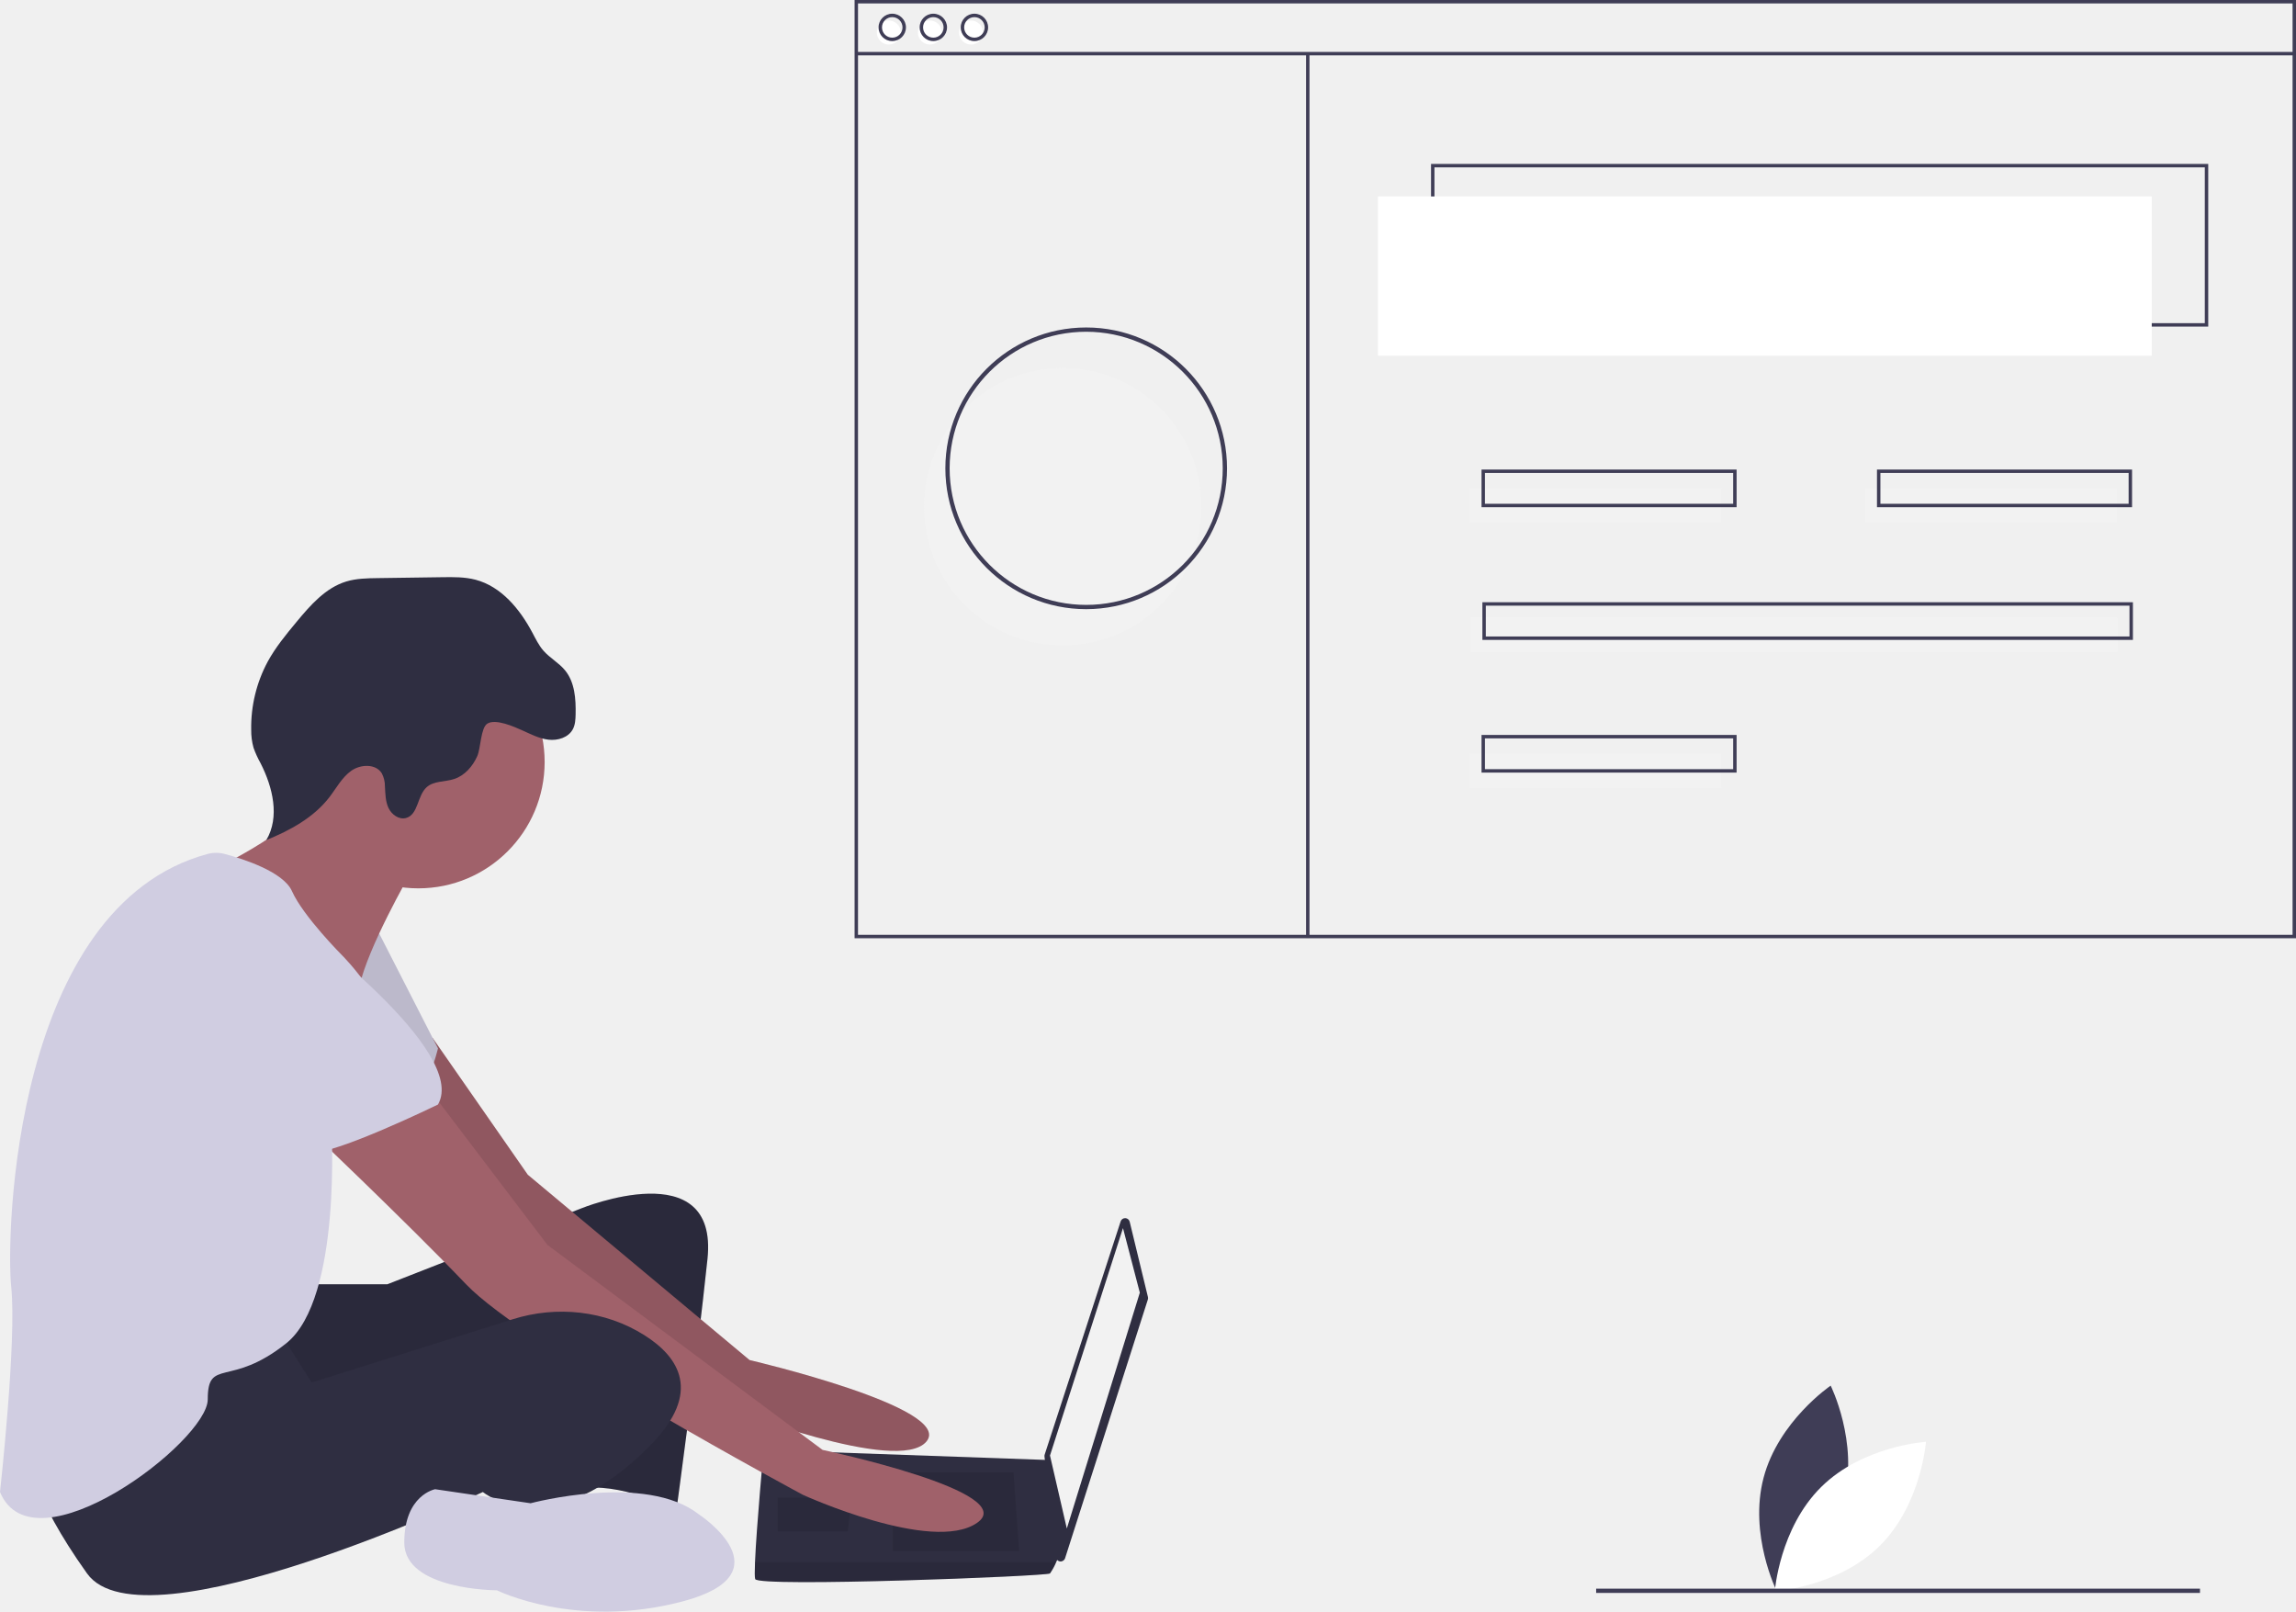
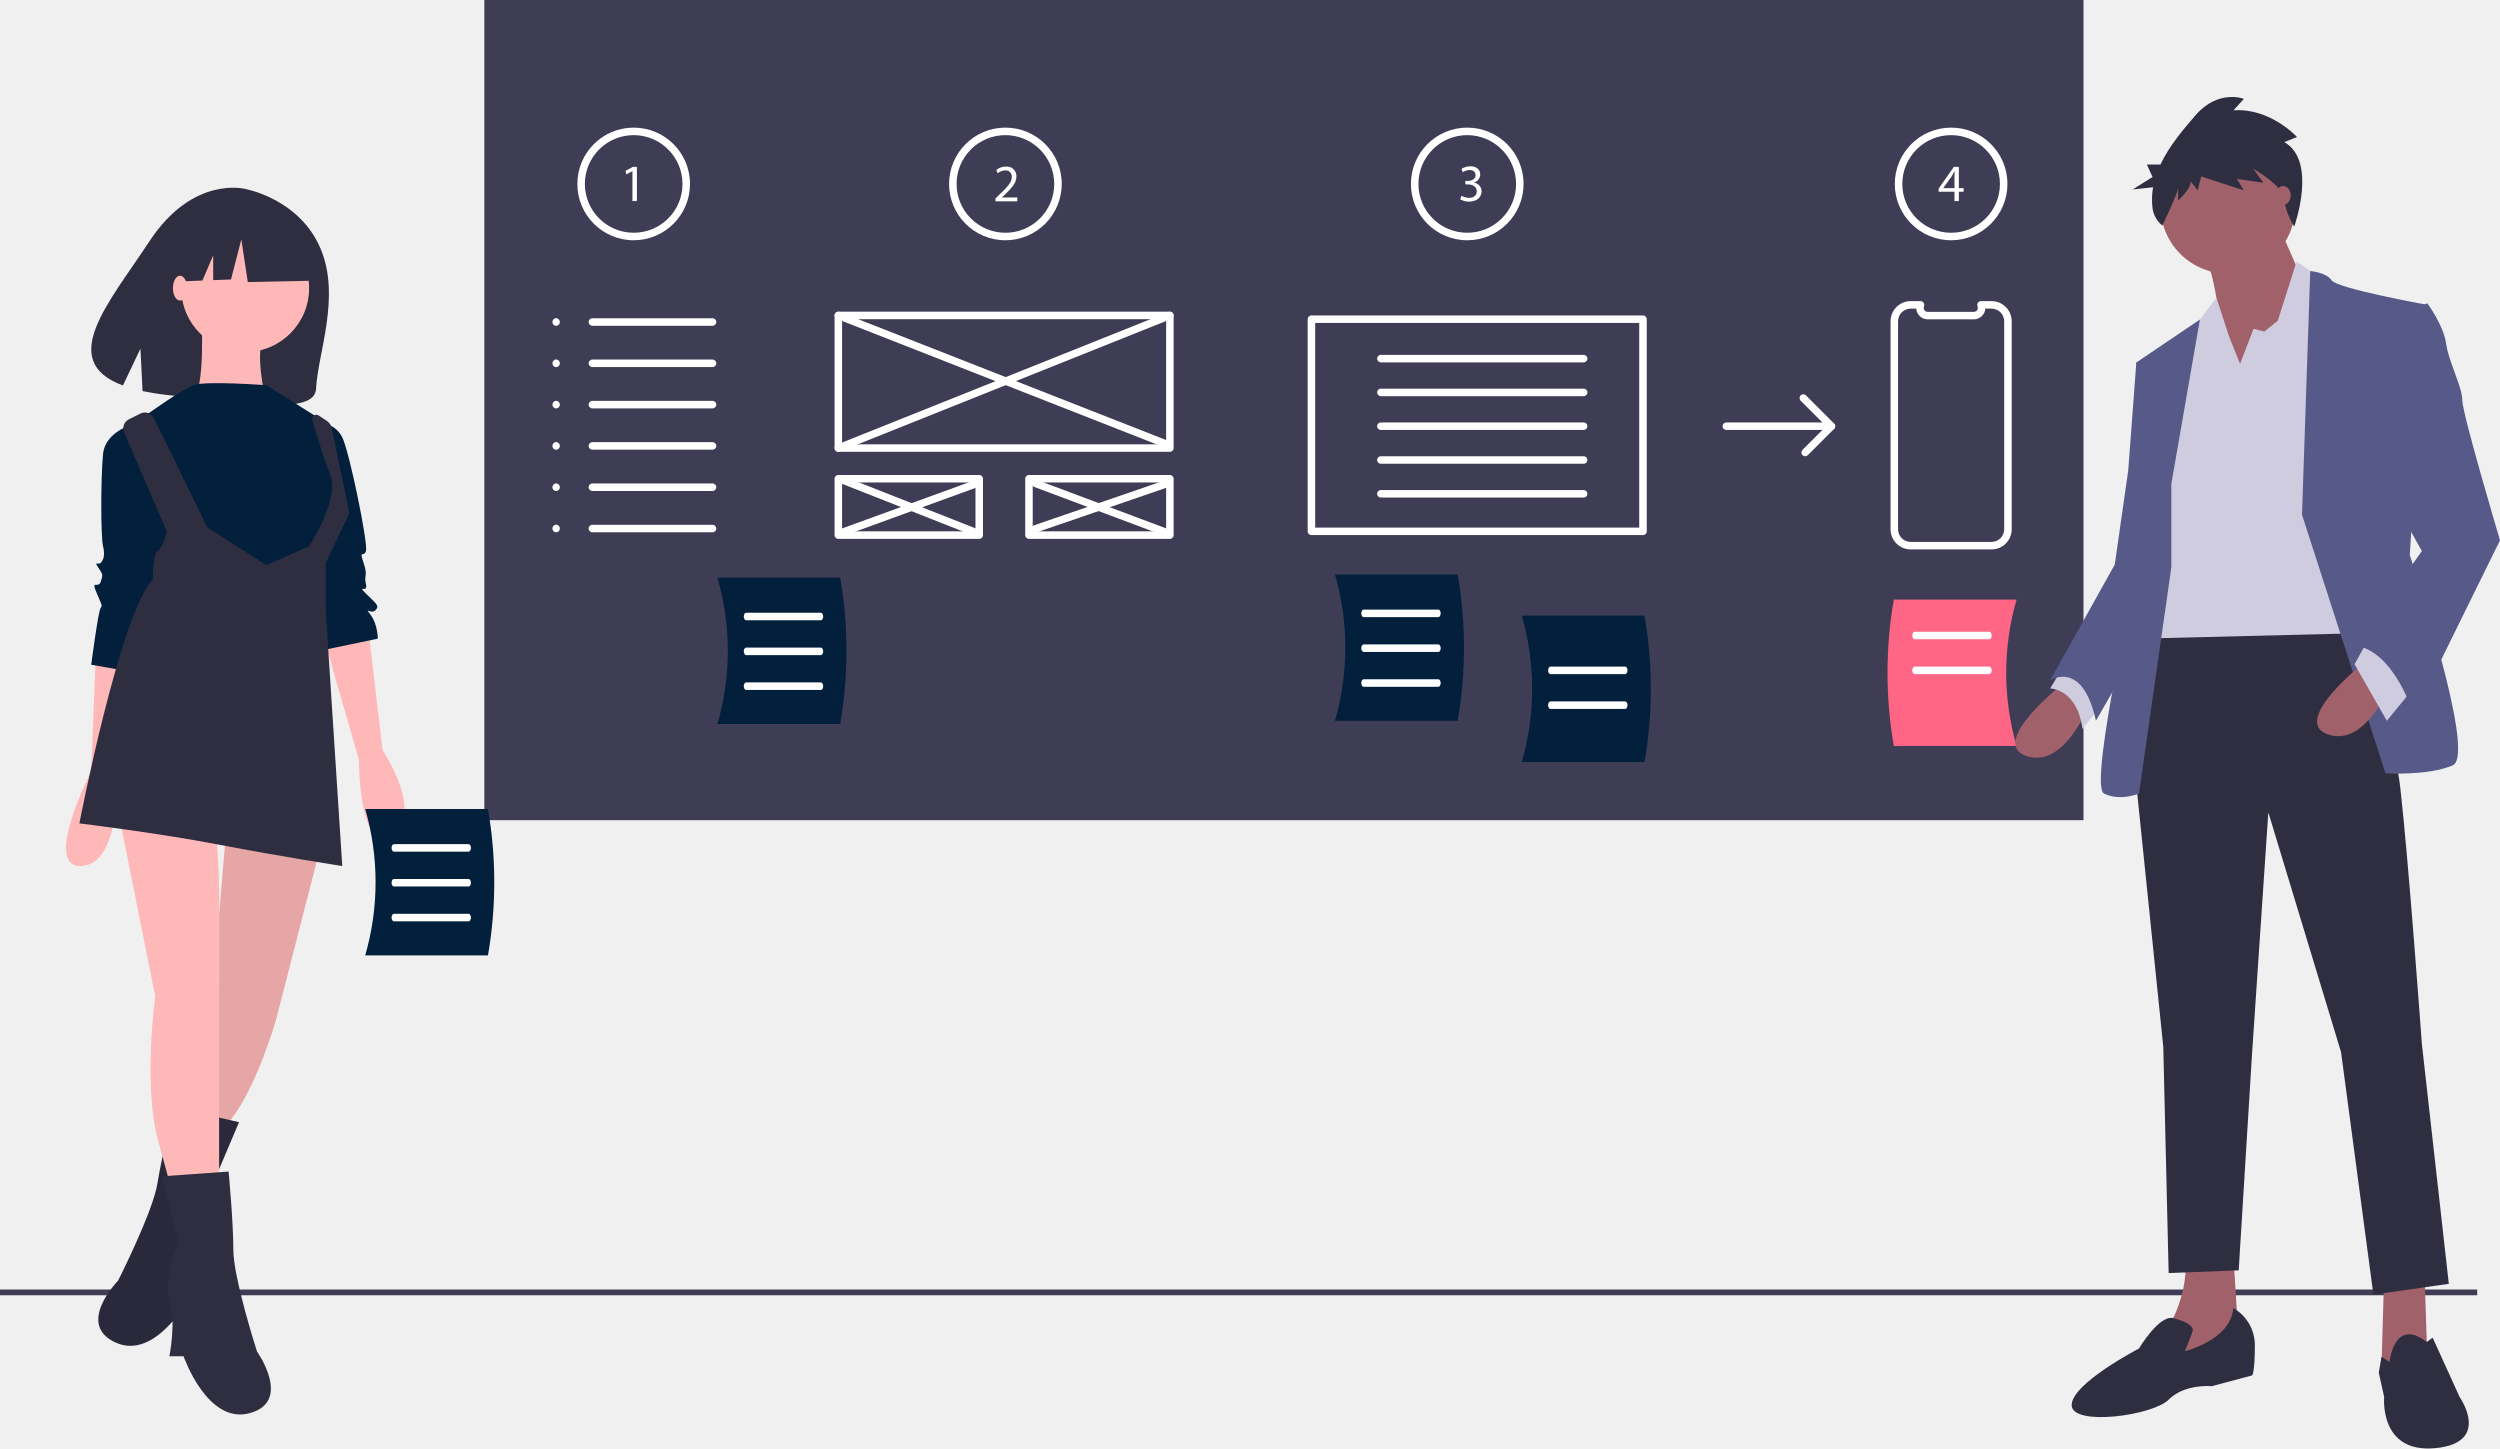
- <svg xmlns="http://www.w3.org/2000/svg" id="ade8c9af-7e2e-4eda-b5c8-b06129257226" data-name="Layer 1" width="1076.064" height="755.228" viewBox="0 0 1076.064 755.228">
-   <path d="M926.114,774.809c-6.985,26.598-31.459,43.22-31.459,43.22s-13.15-26.502-6.166-53.1,31.459-43.22,31.459-43.22S933.098,748.211,926.114,774.809Z" transform="translate(-61.96814 -72.38605)" fill="#3f3d56" />
-   <path d="M915.52,769.183c-19.563,19.327-21.751,48.831-21.751,48.831s29.528-1.831,49.091-21.159,21.751-48.831,21.751-48.831S935.082,749.855,915.52,769.183Z" transform="translate(-61.96814 -72.38605)" fill="#ffffff" />
-   <path d="M206.702,674.194h36.841l90.788-35.526s64.472-26.315,59.209,23.684-14.473,117.103-14.473,117.103-28.947-13.158-44.736-9.21-5.263-80.262-5.263-80.262-128.945,61.841-140.787,53.946-14.473-63.157-14.473-63.157Z" transform="translate(-61.96814 -72.38605)" fill="#2f2e41" />
-   <path d="M206.702,674.194h36.841l90.788-35.526s64.472-26.315,59.209,23.684-14.473,117.103-14.473,117.103-28.947-13.158-44.736-9.21-5.263-80.262-5.263-80.262-128.945,61.841-140.787,53.946-14.473-63.157-14.473-63.157Z" transform="translate(-61.96814 -72.38605)" opacity="0.1" />
-   <path d="M264.746,558.82l44.586,64.059L413.277,709.72s96.051,22.368,82.893,38.157S402.751,732.088,402.751,732.088s-119.735-86.84-123.682-93.419S231.702,570.249,231.702,570.249Z" transform="translate(-61.96814 -72.38605)" fill="#a0616a" />
-   <path d="M264.746,558.82l44.586,64.059L413.277,709.72s96.051,22.368,82.893,38.157S402.751,732.088,402.751,732.088s-119.735-86.84-123.682-93.419S231.702,570.249,231.702,570.249Z" transform="translate(-61.96814 -72.38605)" opacity="0.1" />
-   <path d="M238.281,507.092l28.947,56.578s-6.579,27.631-17.105,30.263-55.262-34.21-55.262-34.21Z" transform="translate(-61.96814 -72.38605)" fill="#d0cde1" />
-   <path d="M238.281,507.092l28.947,56.578s-6.579,27.631-17.105,30.263-55.262-34.21-55.262-34.21Z" transform="translate(-61.96814 -72.38605)" opacity="0.1" />
-   <path d="M591.419,644.9,599.97,680.172a2.203,2.203,0,0,1-.043,1.19L561.14,802.574a2.203,2.203,0,0,1-4.287-.423l-5.366-47.219a2.203,2.203,0,0,1,.094-.931L587.184,644.737A2.203,2.203,0,0,1,591.419,644.9Z" transform="translate(-61.96814 -72.38605)" fill="#2f2e41" />
-   <polygon points="526.306 575.493 534.2 605.756 499.99 716.28 492.096 682.07 526.306 575.493" fill="#f2f2f2" />
-   <path d="M415.909,812.35c1.316,3.947,136.839-1.316,138.155-2.632a28.561,28.561,0,0,0,2.895-5.263c1.237-2.632,2.368-5.263,2.368-5.263L554.064,756.588l-134.208-4.763s-3.355,36.105-4.039,52.631C415.646,808.626,415.646,811.56,415.909,812.35Z" transform="translate(-61.96814 -72.38605)" fill="#2f2e41" />
-   <polygon points="474.991 689.965 477.622 726.806 418.413 726.806 418.413 689.965 474.991 689.965" opacity="0.1" />
-   <polygon points="398.677 701.806 399.03 701.736 397.361 717.596 364.467 717.596 364.467 701.806 398.677 701.806" opacity="0.1" />
-   <path d="M415.909,812.35c1.316,3.947,136.839-1.316,138.155-2.632a28.561,28.561,0,0,0,2.895-5.263H415.817C415.646,808.626,415.646,811.56,415.909,812.35Z" transform="translate(-61.96814 -72.38605)" opacity="0.1" />
-   <circle cx="196.049" cy="357.076" r="59.209" fill="#a0616a" />
-   <path d="M254.07,482.093s-19.736,34.21-23.684,52.631-59.209-36.841-59.209-36.841l-7.237-19.079s51.973-24.342,48.025-44.078S254.07,482.093,254.07,482.093Z" transform="translate(-61.96814 -72.38605)" fill="#a0616a" />
-   <path d="M264.596,584.722l53.946,71.051,128.945,96.051s93.419,19.736,72.367,34.21-81.577-13.158-81.577-13.158S308.016,703.141,280.385,674.194s-78.946-77.63-78.946-77.63Z" transform="translate(-61.96814 -72.38605)" fill="#a0616a" />
-   <path d="M192.229,695.247,208.018,720.246l94.231-29.646c20.676-6.505,43.348-4.111,61.687,7.442,16.447,10.362,26.973,26.809,3.289,51.15-47.368,48.683-78.946,22.368-78.946,22.368S129.072,846.559,102.757,809.718s-27.631-55.262-27.631-55.262S176.44,691.299,192.229,695.247Z" transform="translate(-61.96814 -72.38605)" fill="#2f2e41" />
-   <path d="M389.593,782.087s42.104,27.631-7.895,40.789-86.84-5.263-86.84-5.263-43.42,0-43.42-22.368,14.473-25,14.473-25l44.736,6.579S364.594,762.351,389.593,782.087Z" transform="translate(-61.96814 -72.38605)" fill="#d0cde1" />
-   <path d="M306.589,414.568c4.03,1.797,8.026,3.923,12.408,4.444s9.371-1.008,11.444-4.903c1.12-2.104,1.248-4.578,1.3-6.961.158-7.225-.364-15.036-4.943-20.627-2.914-3.559-7.167-5.802-10.184-9.274-2.161-2.488-3.599-5.503-5.148-8.411-5.866-11.017-14.551-21.606-26.622-24.782-5.04-1.326-10.328-1.262-15.539-1.188l-30.397.429c-4.919.069-9.914.15-14.623,1.574-9.784,2.958-16.908,11.186-23.432,19.054-4.881,5.887-9.775,11.834-13.439,18.547a65.079,65.079,0,0,0-7.714,31.887,29.833,29.833,0,0,0,1.093,8.437,46.822,46.822,0,0,0,3.316,7.284c5.7,11.197,9.085,25.182,2.665,35.983,11.152-4.555,22.186-10.528,29.542-20.068,3.291-4.267,5.872-9.263,10.258-12.395s11.532-3.403,14.346,1.193a12.857,12.857,0,0,1,1.451,6.022c.206,3.45.2,7.033,1.663,10.164s4.947,5.658,8.273,4.721c5.729-1.614,5.18-10.406,9.593-14.4,3.351-3.033,8.521-2.453,12.826-3.83,5.016-1.604,8.779-5.95,10.924-10.759,1.63-3.656,1.606-13.223,4.691-15.203C294.208,409.022,303.004,412.969,306.589,414.568Z" transform="translate(-61.96814 -72.38605)" fill="#2f2e41" />
-   <path d="M159.24,472.562a15.616,15.616,0,0,1,8.128.021c8.446,2.268,27.38,8.27,31.44,17.405,5.263,11.842,23.684,30.263,23.684,30.263s25,25,19.736,42.104-25,36.841-25,36.841,5.263,81.577-21.052,102.63-36.841,6.579-36.841,26.315S77.757,809.718,61.968,771.561c0,0,7.895-71.051,5.263-96.051C64.638,650.871,68.434,497.145,159.24,472.562Z" transform="translate(-61.96814 -72.38605)" fill="#d0cde1" />
-   <path d="M201.439,505.777s80.262,59.209,65.788,84.209c0,0-48.683,23.684-59.209,22.368s-51.315-47.368-61.841-51.315S130.388,486.04,201.439,505.777Z" transform="translate(-61.96814 -72.38605)" fill="#d0cde1" />
-   <circle cx="498.064" cy="237.458" r="65" fill="#f2f2f2" />
-   <path d="M1096.898,225.427H732.649V149.207H1096.898ZM734.254,223.822h361.039v-73.01H734.254Z" transform="translate(-61.96814 -72.38605)" fill="#3f3d56" />
-   <rect x="645.809" y="92.065" width="362.644" height="74.615" fill="#ffffff" />
-   <circle cx="416.565" cy="15.244" r="5.616" fill="#ffffff" />
-   <circle cx="435.82" cy="15.244" r="5.616" fill="#ffffff" />
-   <circle cx="455.076" cy="15.244" r="5.616" fill="#ffffff" />
-   <path d="M1138.032,512.052H462.487V72.386h675.545Zm-673.94-1.605h672.336V73.991H464.092Z" transform="translate(-61.96814 -72.38605)" fill="#3f3d56" />
-   <rect x="401.321" y="24.338" width="673.94" height="1.605" fill="#3f3d56" />
-   <path d="M480.138,91.641a6.418,6.418,0,1,1,6.418-6.418A6.426,6.426,0,0,1,480.138,91.641Zm0-11.232a4.814,4.814,0,1,0,4.814,4.814A4.819,4.819,0,0,0,480.138,80.409Z" transform="translate(-61.96814 -72.38605)" fill="#3f3d56" />
-   <path d="M499.393,91.641a6.418,6.418,0,1,1,6.418-6.418A6.426,6.426,0,0,1,499.393,91.641Zm0-11.232a4.814,4.814,0,1,0,4.814,4.814A4.819,4.819,0,0,0,499.393,80.409Z" transform="translate(-61.96814 -72.38605)" fill="#3f3d56" />
-   <path d="M518.649,91.641A6.418,6.418,0,1,1,525.067,85.223,6.426,6.426,0,0,1,518.649,91.641Zm0-11.232a4.814,4.814,0,1,0,4.814,4.814A4.819,4.819,0,0,0,518.649,80.409Z" transform="translate(-61.96814 -72.38605)" fill="#3f3d56" />
-   <rect x="612.109" y="25.14" width="1.605" height="414.346" fill="#3f3d56" />
-   <rect x="688.733" y="228.859" width="117.94" height="16.046" fill="#f2f2f2" />
-   <rect x="874.067" y="228.859" width="117.94" height="16.046" fill="#f2f2f2" />
-   <path d="M875.861,310.07H756.317V292.42H875.861Zm-117.94-1.605H874.257V294.024H757.922Z" transform="translate(-61.96814 -72.38605)" fill="#3f3d56" />
-   <rect x="688.733" y="353.217" width="117.94" height="16.046" fill="#f2f2f2" />
-   <path d="M875.861,434.428H756.317V416.778H875.861Zm-117.94-1.605H874.257V418.382H757.922Z" transform="translate(-61.96814 -72.38605)" fill="#3f3d56" />
-   <rect x="689.134" y="289.433" width="303.273" height="16.046" fill="#f2f2f2" />
-   <path d="M1061.596,372.249H756.718V354.599h304.878ZM758.323,370.645h301.669V356.203H758.323Z" transform="translate(-61.96814 -72.38605)" fill="#3f3d56" />
-   <path d="M1061.195,310.07H941.651V292.42H1061.195Zm-117.94-1.605h116.335V294.024H943.255Z" transform="translate(-61.96814 -72.38605)" fill="#3f3d56" />
-   <path d="M571.032,357.844a66,66,0,1,1,66-66A66.075,66.075,0,0,1,571.032,357.844Zm0-130a64,64,0,1,0,64,64A64.073,64.073,0,0,0,571.032,227.844Z" transform="translate(-61.96814 -72.38605)" fill="#3f3d56" />
-   <rect x="748.064" y="744.458" width="283" height="2" fill="#3f3d56" />
+ <svg xmlns="http://www.w3.org/2000/svg" id="b8ce0917-79ae-4875-bfb0-e0ef48cf483c" data-name="Layer 1" width="972.385" height="563.4" viewBox="0 0 972.385 563.4">
+   <rect y="501.562" width="963.51" height="2.241" fill="#3f3d56" />
+   <path d="M238.486,264.994c-8.273-19.52-29.333-23.207-29.333-23.207s-20.277-5.41-37.211,20.353c-15.784,24.013-36.139,46.511-10.325,56.096l6.819-14.32.818,16.48a105.095,105.095,0,0,0,11.364,1.725c28.632,2.909,55.622,7.745,56.122-2.602C237.404,305.763,246.446,283.776,238.486,264.994Z" transform="translate(-113.8076 -168.2999)" fill="#2f2e41" />
+   <path d="M151.132,421.316l-1.842,46.981s-19.345,37.769-3.685,36.848,13.818-36.848,13.818-36.848l5.527-44.217Z" transform="translate(-113.8076 -168.2999)" fill="#ffb8b8" />
+   <path d="M257.069,413.026l5.527,46.981s16.582,24.872,3.685,33.163-12.897-29.478-12.897-29.478l-13.818-47.902Z" transform="translate(-113.8076 -168.2999)" fill="#ffb8b8" />
+   <path d="M237.724,500.539l-16.582,64.484s-7.37,25.793-17.503,38.69l-3.685,7.37-14.739-1.842,10.133-41.454,6.448-76.459Z" transform="translate(-113.8076 -168.2999)" fill="#ffb8b8" />
+   <path d="M237.724,500.539l-16.582,64.484s-7.37,25.793-17.503,38.69l-3.685,7.37-14.739-1.842,10.133-41.454,6.448-76.459Z" transform="translate(-113.8076 -168.2999)" opacity="0.1" />
+   <path d="M181.57,598.956l25.193,5.833L196.379,629.265s4.22,14.653.2,22.413-3.44,21.839-3.44,21.839l-5.46-.86s-13.256,24.956-28.919,17.826.996-24.089.996-24.089S173.3,639.618,175.02,628.698,181.57,598.956,181.57,598.956Z" transform="translate(-113.8076 -168.2999)" fill="#2f2e41" />
+   <path d="M181.57,598.956l25.193,5.833L196.379,629.265s4.22,14.653.2,22.413-3.44,21.839-3.44,21.839l-5.46-.86s-13.256,24.956-28.919,17.826.996-24.089.996-24.089S173.3,639.618,175.02,628.698,181.57,598.956,181.57,598.956Z" transform="translate(-113.8076 -168.2999)" opacity="0.1" />
+   <path d="M160.344,486.721,174.162,555.811s-4.606,34.084.921,55.272L180.61,631.349H199.034V556.732s.921-60.799-1.842-65.405S160.344,486.721,160.344,486.721Z" transform="translate(-113.8076 -168.2999)" fill="#ffb8b8" />
+   <path d="M202.719,623.979l-25.793,1.842,6.448,25.793s-6.448,13.818-3.685,22.109,0,22.109,0,22.109H185.216s9.212,26.715,25.793,22.109,2.764-23.951,2.764-23.951-9.212-28.557-9.212-39.611S202.719,623.979,202.719,623.979Z" transform="translate(-113.8076 -168.2999)" fill="#2f2e41" />
+   <circle cx="95.359" cy="112.073" r="24.872" fill="#ffb8b8" />
+   <path d="M192.125,290.046s1.842,31.321-3.685,33.163,28.557,0,28.557,0-4.606-19.345,0-24.872S192.125,290.046,192.125,290.046Z" transform="translate(-113.8076 -168.2999)" fill="#ffb8b8" />
+   <path d="M217.458,318.142s-23.951-1.842-28.557,0S171.398,329.197,171.398,329.197l6.448,58.035,52.508,11.054,8.291-11.976,8.291-17.503-3.685-22.109-.921-12.897Z" transform="translate(-113.8076 -168.2999)" fill="#02203c" />
+   <path d="M166.792,332.882s-11.976,2.764-12.897,11.976-.921,32.242,0,35.927,0,5.527-.921,6.448-2.764-.921-.921,1.842,1.842,2.764.921,5.527-3.685-.921-1.842,3.685,2.764,5.527,1.842,6.448-3.685,22.109-3.685,22.109l15.66,2.764L180.61,375.257Z" transform="translate(-113.8076 -168.2999)" fill="#02203c" />
+   <path d="M238.645,332.882a9.817,9.817,0,0,1,8.291,5.527c2.764,5.527,10.133,41.454,9.212,44.217s-2.764-.921-.921,4.606,0,4.606.921,8.291-3.685,0,0,3.685,5.527,4.606,3.685,6.448-4.606-1.842-1.842,1.842,2.764,9.212,2.764,9.212l-22.109,4.606-6.448-51.587Z" transform="translate(-113.8076 -168.2999)" fill="#02203c" />
+   <path d="M163.908,331.417l4.525-2.263a3.874,3.874,0,0,1,5.212,1.763l20.782,42.497,23.03,14.739,16.582-7.37s11.976-18.424,8.291-27.636c-2.498-6.246-5.425-15.855-7.051-21.396a1.655,1.655,0,0,1,2.509-1.839l3.14,2.093a4.593,4.593,0,0,1,1.95,2.892l6.821,32.989-9.212,19.345V405.656l6.448,99.489s-23.951-3.685-47.902-8.291-54.351-8.291-54.351-8.291,15.66-81.065,28.557-94.883c0,0,0-10.133,1.842-11.054s3.685-7.37,3.685-7.37l-16.686-38.846A3.874,3.874,0,0,1,163.908,331.417Z" transform="translate(-113.8076 -168.2999)" fill="#2f2e41" />
+   <polygon points="120 89.602 98.895 78.547 69.749 83.07 63.719 109.703 78.73 109.125 82.923 99.341 82.923 108.964 89.85 108.698 93.87 93.12 96.382 109.703 121.005 109.2 120 89.602" fill="#2f2e41" />
+   <ellipse cx="70.027" cy="112.073" rx="2.764" ry="4.836" fill="#ffb8b8" />
+   <rect x="188.385" width="622" height="319.006" fill="#3f3d56" />
+   <path d="M568.836,344.036H439.876a1.46,1.46,0,0,1-1.46-1.46V290.993a1.46,1.46,0,0,1,1.46-1.46H568.836a1.46,1.46,0,0,1,1.46,1.46V342.576A1.46,1.46,0,0,1,568.836,344.036Zm-127.5-2.921H567.376V292.453H441.337Z" transform="translate(-113.8076 -168.2999)" fill="#fff" />
+   <path d="M494.684,377.889H439.876a1.46,1.46,0,0,1-1.46-1.46V354.505a1.46,1.46,0,0,1,1.46-1.46h54.808a1.46,1.46,0,0,1,1.46,1.46v21.924A1.46,1.46,0,0,1,494.684,377.889Zm-53.348-2.921H493.224V355.965H441.337Z" transform="translate(-113.8076 -168.2999)" fill="#fff" />
+   <path d="M568.836,377.889H514.028a1.46,1.46,0,0,1-1.46-1.46V354.505a1.46,1.46,0,0,1,1.46-1.46h54.808a1.46,1.46,0,0,1,1.46,1.46v21.924A1.46,1.46,0,0,1,568.836,377.889Zm-53.348-2.921h51.887V355.965H515.489Z" transform="translate(-113.8076 -168.2999)" fill="#fff" />
+   <path d="M567.225,342.425a1.462,1.462,0,0,1-.533-.101L439.343,292.352a1.46,1.46,0,0,1,1.067-2.718l127.348,49.972a1.46,1.46,0,0,1-.533,2.82Z" transform="translate(-113.8076 -168.2999)" fill="#fff" />
+   <path d="M439.877,344.036a1.461,1.461,0,0,1-.543-2.817l128.961-51.583a1.461,1.461,0,0,1,1.084,2.713L440.419,343.932A1.454,1.454,0,0,1,439.877,344.036Z" transform="translate(-113.8076 -168.2999)" fill="#fff" />
+   <path d="M493.879,377.083a1.469,1.469,0,0,1-.535-.101l-53.197-20.957a1.461,1.461,0,0,1,1.071-2.718l53.196,20.957a1.461,1.461,0,0,1-.535,2.82Z" transform="translate(-113.8076 -168.2999)" fill="#fff" />
+   <path d="M440.682,377.083a1.46,1.46,0,0,1-.499-2.832l53.197-19.344a1.46,1.46,0,1,1,.998,2.744l-53.197,19.344A1.46,1.46,0,0,1,440.682,377.083Z" transform="translate(-113.8076 -168.2999)" fill="#fff" />
+   <path d="M568.031,377.083a1.475,1.475,0,0,1-.513-.093l-51.583-19.344a1.461,1.461,0,0,1,1.027-2.735l51.583,19.344a1.461,1.461,0,0,1-.513,2.828Z" transform="translate(-113.8076 -168.2999)" fill="#fff" />
+   <path d="M516.447,375.472a1.46,1.46,0,0,1-.475-2.841l51.583-17.732a1.46,1.46,0,1,1,.95,2.761L516.922,375.392A1.456,1.456,0,0,1,516.447,375.472Z" transform="translate(-113.8076 -168.2999)" fill="#fff" />
+   <path d="M360.282,261.752a21.907,21.907,0,1,1,21.907-21.907A21.931,21.931,0,0,1,360.282,261.752Zm0-40.893a18.986,18.986,0,1,0,18.986,18.986A19.007,19.007,0,0,0,360.282,220.86Z" transform="translate(-113.8076 -168.2999)" fill="#fff" />
+   <path d="M504.866,261.752a21.907,21.907,0,1,1,21.907-21.907A21.931,21.931,0,0,1,504.866,261.752Zm0-40.893A18.986,18.986,0,1,0,523.852,239.845,19.008,19.008,0,0,0,504.866,220.86Z" transform="translate(-113.8076 -168.2999)" fill="#fff" />
+   <path d="M684.501,261.752a21.907,21.907,0,1,1,21.907-21.907A21.931,21.931,0,0,1,684.501,261.752Zm0-40.893A18.986,18.986,0,1,0,703.487,239.845,19.008,19.008,0,0,0,684.501,220.86Z" transform="translate(-113.8076 -168.2999)" fill="#fff" />
+   <path d="M872.704,261.752a21.907,21.907,0,1,1,21.907-21.907A21.931,21.931,0,0,1,872.704,261.752Zm0-40.893a18.986,18.986,0,1,0,18.986,18.986A19.008,19.008,0,0,0,872.704,220.86Z" transform="translate(-113.8076 -168.2999)" fill="#fff" />
+   <path d="M500.991,246.607v-1.105l1.411-1.371c3.397-3.232,4.932-4.952,4.952-6.956a2.371,2.371,0,0,0-2.639-2.597,4.531,4.531,0,0,0-2.824,1.124l-.573-1.268a5.839,5.839,0,0,1,3.765-1.351,3.742,3.742,0,0,1,4.07,3.866c0,2.455-1.78,4.44-4.582,7.14l-1.064.983v.04h5.974v1.495Z" transform="translate(-113.8076 -168.2999)" fill="#fff" />
+   <path d="M359.797,234.874h-.041l-2.312,1.248-.347-1.371,2.905-1.555h1.535v13.298H359.797Z" transform="translate(-113.8076 -168.2999)" fill="#fff" />
+   <path d="M874.013,246.494V242.874h-6.178v-1.187l5.933-8.49h1.944v8.265h1.861v1.412h-1.861v3.62Zm0-5.032v-4.438q0-1.044.063-2.088h-.063c-.408.779-.736,1.351-1.104,1.965l-3.253,4.52v.041Z" transform="translate(-113.8076 -168.2999)" fill="#fff" />
+   <path d="M682.252,244.428a6.029,6.029,0,0,0,2.945.839c2.313,0,3.029-1.473,3.008-2.577-.02-1.863-1.699-2.66-3.436-2.66H683.765v-1.351h1.004c1.309,0,2.967-.675,2.967-2.251,0-1.064-.676-2.005-2.333-2.005a4.865,4.865,0,0,0-2.658.881l-.471-1.309a6.311,6.311,0,0,1,3.477-1.024c2.619,0,3.805,1.555,3.805,3.172a3.303,3.303,0,0,1-2.456,3.129v.041a3.463,3.463,0,0,1,2.967,3.416c0,2.128-1.657,3.991-4.848,3.991a6.747,6.747,0,0,1-3.457-.901Z" transform="translate(-113.8076 -168.2999)" fill="#fff" />
+   <path d="M752.853,376.429H623.893a1.46,1.46,0,0,1-1.46-1.46V292.453a1.46,1.46,0,0,1,1.46-1.46H752.853a1.46,1.46,0,0,1,1.46,1.46V374.968A1.46,1.46,0,0,1,752.853,376.429Zm-127.5-2.921H751.392V293.913H625.353Z" transform="translate(-113.8076 -168.2999)" fill="#fff" />
+   <path d="M729.775,309.248H650.911a1.46,1.46,0,1,1,0-2.921h78.864a1.46,1.46,0,1,1,0,2.921Z" transform="translate(-113.8076 -168.2999)" fill="#fff" />
+   <path d="M729.775,322.392H650.911a1.46,1.46,0,1,1,0-2.921h78.864a1.46,1.46,0,1,1,0,2.921Z" transform="translate(-113.8076 -168.2999)" fill="#fff" />
+   <path d="M729.775,335.536H650.911a1.46,1.46,0,1,1,0-2.921h78.864a1.46,1.46,0,1,1,0,2.921Z" transform="translate(-113.8076 -168.2999)" fill="#fff" />
+   <path d="M729.775,348.68H650.911a1.46,1.46,0,1,1,0-2.921h78.864a1.46,1.46,0,1,1,0,2.921Z" transform="translate(-113.8076 -168.2999)" fill="#fff" />
+   <path d="M729.775,361.824H650.911a1.46,1.46,0,1,1,0-2.921h78.864a1.46,1.46,0,1,1,0,2.921Z" transform="translate(-113.8076 -168.2999)" fill="#fff" />
+   <path d="M330.119,295.049a1.501,1.501,0,0,0,0-3,1.501,1.501,0,0,0,0,3Z" transform="translate(-113.8076 -168.2999)" fill="#fff" />
+   <path d="M330.119,311.113a1.501,1.501,0,0,0,0-3,1.501,1.501,0,0,0,0,3Z" transform="translate(-113.8076 -168.2999)" fill="#fff" />
+   <path d="M330.119,327.178a1.501,1.501,0,0,0,0-3,1.501,1.501,0,0,0,0,3Z" transform="translate(-113.8076 -168.2999)" fill="#fff" />
+   <path d="M330.119,343.243a1.501,1.501,0,0,0,0-3,1.501,1.501,0,0,0,0,3Z" transform="translate(-113.8076 -168.2999)" fill="#fff" />
+   <path d="M330.119,359.308a1.501,1.501,0,0,0,0-3,1.501,1.501,0,0,0,0,3Z" transform="translate(-113.8076 -168.2999)" fill="#fff" />
+   <path d="M330.119,375.373a1.501,1.501,0,0,0,0-3,1.501,1.501,0,0,0,0,3Z" transform="translate(-113.8076 -168.2999)" fill="#fff" />
+   <path d="M390.951,295.009H344.217a1.46,1.46,0,0,1,0-2.921h46.734a1.46,1.46,0,0,1,0,2.921Z" transform="translate(-113.8076 -168.2999)" fill="#fff" />
+   <path d="M390.951,311.074H344.217a1.46,1.46,0,1,1,0-2.921h46.734a1.46,1.46,0,1,1,0,2.921Z" transform="translate(-113.8076 -168.2999)" fill="#fff" />
+   <path d="M390.951,327.139H344.217a1.46,1.46,0,1,1,0-2.921h46.734a1.46,1.46,0,1,1,0,2.921Z" transform="translate(-113.8076 -168.2999)" fill="#fff" />
+   <path d="M390.951,343.203H344.217a1.46,1.46,0,1,1,0-2.921h46.734a1.46,1.46,0,1,1,0,2.921Z" transform="translate(-113.8076 -168.2999)" fill="#fff" />
+   <path d="M390.951,359.268H344.217a1.46,1.46,0,1,1,0-2.921h46.734a1.46,1.46,0,1,1,0,2.921Z" transform="translate(-113.8076 -168.2999)" fill="#fff" />
+   <path d="M390.951,375.333H344.217a1.46,1.46,0,1,1,0-2.921h46.734a1.46,1.46,0,1,1,0,2.921Z" transform="translate(-113.8076 -168.2999)" fill="#fff" />
+   <path d="M888.423,382.002H856.985a7.852,7.852,0,0,1-7.844-7.843V293.26a7.851,7.851,0,0,1,7.844-7.841h3.814a1.46,1.46,0,0,1,1.355,2.007,1.575,1.575,0,0,0,1.453,2.171h17.923a1.574,1.574,0,0,0,1.456-2.166,1.46,1.46,0,0,1,1.352-2.011h4.085a7.851,7.851,0,0,1,7.843,7.841v80.899A7.852,7.852,0,0,1,888.423,382.002Zm-31.438-93.663a4.928,4.928,0,0,0-4.923,4.92v80.899a4.928,4.928,0,0,0,4.923,4.922H888.423a4.927,4.927,0,0,0,4.922-4.922V293.26a4.927,4.927,0,0,0-4.922-4.92h-2.412a4.499,4.499,0,0,1-4.481,4.177H863.607a4.498,4.498,0,0,1-4.48-4.177Z" transform="translate(-113.8076 -168.2999)" fill="#fff" />
+   <path d="M826.165,335.536H785.272a1.46,1.46,0,0,1,0-2.921H822.639l-8.46-8.46a1.46,1.46,0,0,1,2.065-2.065l10.953,10.953a1.46,1.46,0,0,1-1.033,2.493Z" transform="translate(-113.8076 -168.2999)" fill="#fff" />
+   <path d="M815.941,345.759a1.46,1.46,0,0,1-1.033-2.493L825.132,333.043a1.46,1.46,0,0,1,2.065,2.065l-10.223,10.223A1.456,1.456,0,0,1,815.941,345.759Z" transform="translate(-113.8076 -168.2999)" fill="#fff" />
+   <path d="M898.161,458.458H850.41a167.01,167.01,0,0,1,0-56.934h47.751A102.443,102.443,0,0,0,898.161,458.458Z" transform="translate(-113.8076 -168.2999)" fill="#ff6584" />
+   <path d="M633.036,448.67h47.751a167.01,167.01,0,0,0,0-56.934H633.036A102.443,102.443,0,0,1,633.036,448.67Z" transform="translate(-113.8076 -168.2999)" fill="#02203c" />
+   <path d="M705.705,464.681H753.456a167.01,167.01,0,0,0,0-56.934H705.705A102.443,102.443,0,0,1,705.705,464.681Z" transform="translate(-113.8076 -168.2999)" fill="#02203c" />
+   <path d="M673.253,408.324H644.195c-.501,0-.908-.653-.908-1.46s.407-1.46.908-1.46h29.057c.501,0,.908.653.908,1.46S673.754,408.324,673.253,408.324Z" transform="translate(-113.8076 -168.2999)" fill="#fff" />
+   <path d="M673.253,421.872H644.195c-.501,0-.908-.653-.908-1.46s.407-1.46.908-1.46h29.057c.501,0,.908.653.908,1.46S673.754,421.872,673.253,421.872Z" transform="translate(-113.8076 -168.2999)" fill="#fff" />
+   <path d="M745.922,430.494H716.865c-.501,0-.908-.653-.908-1.46s.407-1.46.908-1.46h29.057c.501,0,.908.653.908,1.46S746.423,430.494,745.922,430.494Z" transform="translate(-113.8076 -168.2999)" fill="#fff" />
+   <path d="M745.922,444.042H716.865c-.501,0-.908-.653-.908-1.46s.407-1.46.908-1.46h29.057c.501,0,.908.653.908,1.46S746.423,444.042,745.922,444.042Z" transform="translate(-113.8076 -168.2999)" fill="#fff" />
+   <path d="M887.565,416.945H858.508c-.501,0-.908-.653-.908-1.46s.407-1.46.908-1.46h29.057c.501,0,.908.653.908,1.46S888.067,416.945,887.565,416.945Z" transform="translate(-113.8076 -168.2999)" fill="#fff" />
+   <path d="M887.565,430.494H858.508c-.501,0-.908-.653-.908-1.46s.407-1.46.908-1.46h29.057c.501,0,.908.653.908,1.46S888.067,430.494,887.565,430.494Z" transform="translate(-113.8076 -168.2999)" fill="#fff" />
+   <path d="M673.253,435.421H644.195c-.501,0-.908-.653-.908-1.46s.407-1.46.908-1.46h29.057c.501,0,.908.653.908,1.46S673.754,435.421,673.253,435.421Z" transform="translate(-113.8076 -168.2999)" fill="#fff" />
+   <path d="M392.858,449.901h47.751a167.011,167.011,0,0,0,0-56.934H392.858A102.443,102.443,0,0,1,392.858,449.901Z" transform="translate(-113.8076 -168.2999)" fill="#02203c" />
+   <path d="M433.074,409.555H404.017c-.501,0-.908-.653-.908-1.46s.407-1.46.908-1.46h29.057c.501,0,.908.653.908,1.46S433.576,409.555,433.074,409.555Z" transform="translate(-113.8076 -168.2999)" fill="#fff" />
+   <path d="M433.074,423.104H404.017c-.501,0-.908-.653-.908-1.46s.407-1.46.908-1.46h29.057c.501,0,.908.653.908,1.46S433.576,423.104,433.074,423.104Z" transform="translate(-113.8076 -168.2999)" fill="#fff" />
+   <path d="M433.074,436.652H404.017c-.501,0-.908-.653-.908-1.46s.407-1.46.908-1.46h29.057c.501,0,.908.653.908,1.46S433.576,436.652,433.074,436.652Z" transform="translate(-113.8076 -168.2999)" fill="#fff" />
+   <path d="M255.858,539.901h47.751a167.011,167.011,0,0,0,0-56.934H255.858A102.443,102.443,0,0,1,255.858,539.901Z" transform="translate(-113.8076 -168.2999)" fill="#02203c" />
+   <path d="M296.074,499.555H267.017c-.501,0-.908-.653-.908-1.46s.407-1.46.908-1.46h29.057c.501,0,.908.653.908,1.46S296.576,499.555,296.074,499.555Z" transform="translate(-113.8076 -168.2999)" fill="#fff" />
+   <path d="M296.074,513.104H267.017c-.501,0-.908-.653-.908-1.46s.407-1.46.908-1.46h29.057c.501,0,.908.653.908,1.46S296.576,513.104,296.074,513.104Z" transform="translate(-113.8076 -168.2999)" fill="#fff" />
+   <path d="M296.074,526.652H267.017c-.501,0-.908-.653-.908-1.46s.407-1.46.908-1.46h29.057c.501,0,.908.653.908,1.46S296.576,526.652,296.074,526.652Z" transform="translate(-113.8076 -168.2999)" fill="#fff" />
+   <path d="M916.45,433.986s-29.338,23.051-14.669,28.29,24.099-18.86,24.099-18.86Z" transform="translate(-113.8076 -168.2999)" fill="#a0616a" />
+   <path d="M917.498,425.603l-6.287,10.478s10.478,0,12.574,15.717l8.382-10.478Z" transform="translate(-113.8076 -168.2999)" fill="#cfcce0" />
+   <polygon points="943.047 496.201 944.094 527.634 931.521 534.969 926.282 531.826 927.33 496.201 943.047 496.201" fill="#a0616a" />
+   <path d="M982.461,656.118l2.096,33.529L955.218,702.221l2.096-17.813s8.382-13.621,6.287-28.29Z" transform="translate(-113.8076 -168.2999)" fill="#a0616a" />
+   <path d="M1027.516,403.6s16.765,44.007,19.908,71.25,8.382,99.54,8.382,99.54l10.478,93.254-29.338,4.191-12.574-94.301-28.29-93.254-6.287,93.254-5.239,84.871-27.243,1.048L955.218,575.438,943.692,463.324l6.287-53.438Z" transform="translate(-113.8076 -168.2999)" fill="#2f2e41" />
+   <path d="M1043.233,698.03s1.719-17.598,14.481-7.751l2.284-1.679,10.478,23.051s12.574,17.812-9.43,19.908-19.908-19.908-19.908-19.908l-2.096-9.43,1.048-6.175Z" transform="translate(-113.8076 -168.2999)" fill="#2f2e41" />
+   <path d="M982.461,677.074a16.646,16.646,0,0,1,8.382,14.669c0,10.478-1.048,11.526-1.048,11.526l-15.717,4.191s-10.478-1.048-16.765,5.239-37.721,10.478-37.721,2.096S945.788,692.791,945.788,692.791s7.779-13.137,13.32-11.808,7.636,3.425,7.636,4.473-3.143,8.382-3.143,8.382S981.413,689.648,982.461,677.074Z" transform="translate(-113.8076 -168.2999)" fill="#2f2e41" />
+   <circle cx="866.558" cy="80.226" r="26.195" fill="#a0616a" />
+   <path d="M999.749,255.337l11.526,26.195-31.434,45.055s-2.096-49.246-8.382-57.629S999.749,255.337,999.749,255.337Z" transform="translate(-113.8076 -168.2999)" fill="#a0616a" />
+   <polygon points="871.273 141.522 876.512 127.901 880.703 128.949 885.942 124.757 893.276 101.706 903.754 109.041 917.376 246.302 832.504 248.397 844.03 153.048 854.508 125.805 862.071 115.807 867.081 131.044 871.273 141.522" fill="#cfcce0" />
+   <path d="M1009.18,368.499l3.206-94.781s6.224.48,8.319,3.623,36.673,9.43,36.673,9.43l-6.287,97.445s26.195,77.537,16.765,81.728-26.195,3.143-26.195,3.143Z" transform="translate(-113.8076 -168.2999)" fill="#575a89" />
+   <path d="M958.361,356.449l11.115-63.879-24.737,16.728,6.287,46.103L945.788,386.835s-19.908,86.967-13.621,90.11,13.621,0,13.621,0l12.574-88.015Z" transform="translate(-113.8076 -168.2999)" fill="#575a89" />
+   <path d="M952.075,307.203l-7.335,2.096L941.597,351.21l-5.239,36.673L911.211,432.938s12.574-8.382,17.812,15.717l27.694-48.217Z" transform="translate(-113.8076 -168.2999)" fill="#575a89" />
+   <path d="M1033.803,425.603s-29.338,23.051-14.669,28.29,24.099-18.86,24.099-18.86Z" transform="translate(-113.8076 -168.2999)" fill="#a0616a" />
+   <polygon points="937.808 268.829 928.377 280.355 915.804 258.351 921.043 248.921 937.808 268.829" fill="#cfcce0" />
+   <path d="M1049.52,290.438l8.382-4.191s6.287,8.382,7.335,15.717,6.287,16.765,6.287,22.004,14.669,54.485,14.669,54.485L1052.663,446.559s-7.335-25.147-23.051-27.243l26.195-36.673L1041.137,356.449Z" transform="translate(-113.8076 -168.2999)" fill="#575a89" />
+   <path d="M1002.294,223.568l4.94-1.978s-10.328-11.371-24.698-10.382l4.042-4.45s-9.879-3.955-18.86,6.427c-4.721,5.458-10.184,11.873-13.589,19.099h-5.29l2.208,4.861-7.728,4.861,7.932-.873a27.166,27.166,0,0,0-.215,8.064,10.433,10.433,0,0,0,3.821,6.825h0S960.981,243.344,960.981,241.366v4.944s4.94-4.449,4.94-7.416l2.694,3.461,1.347-5.438,16.615,5.438-2.694-4.449,10.328,1.483-4.042-5.438s11.675,6.427,12.125,11.865c.449,5.438,3.866,10.591,3.866,10.591S1015.317,230.984,1002.294,223.568Z" transform="translate(-113.8076 -168.2999)" fill="#2f2e41" />
+   <ellipse cx="888.037" cy="76.035" rx="2.934" ry="3.667" fill="#a0616a" />
</svg>
